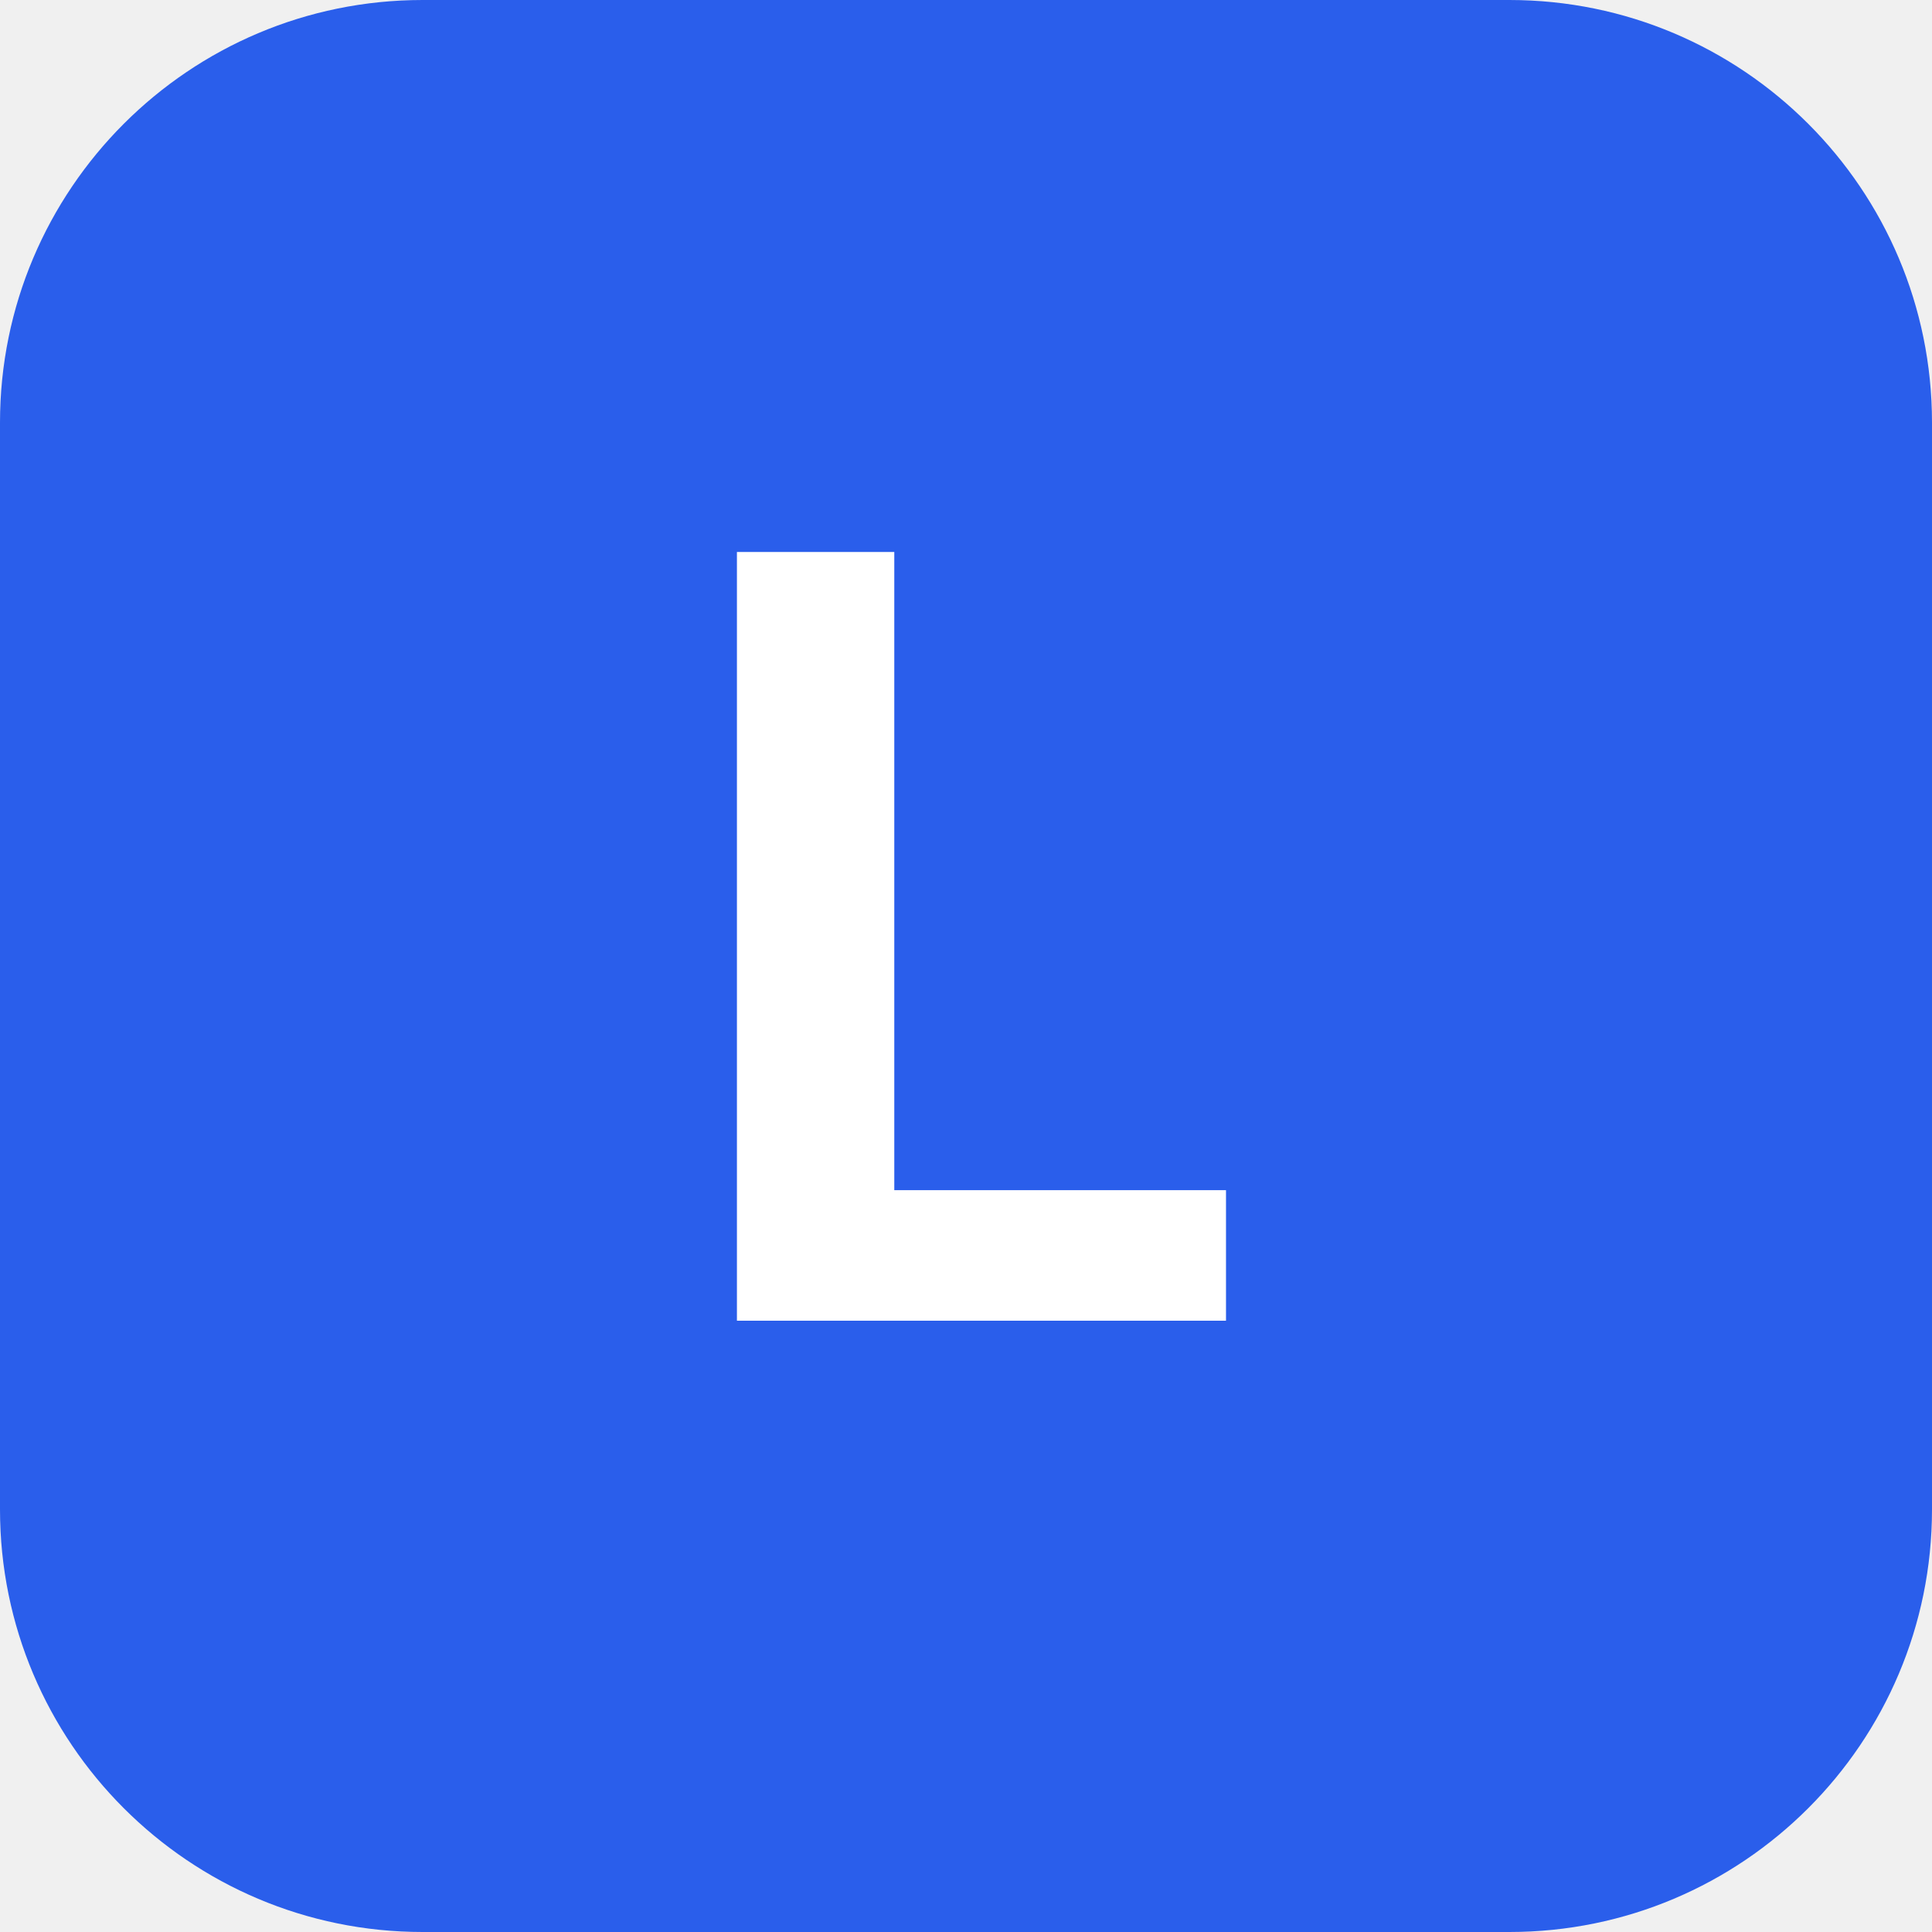
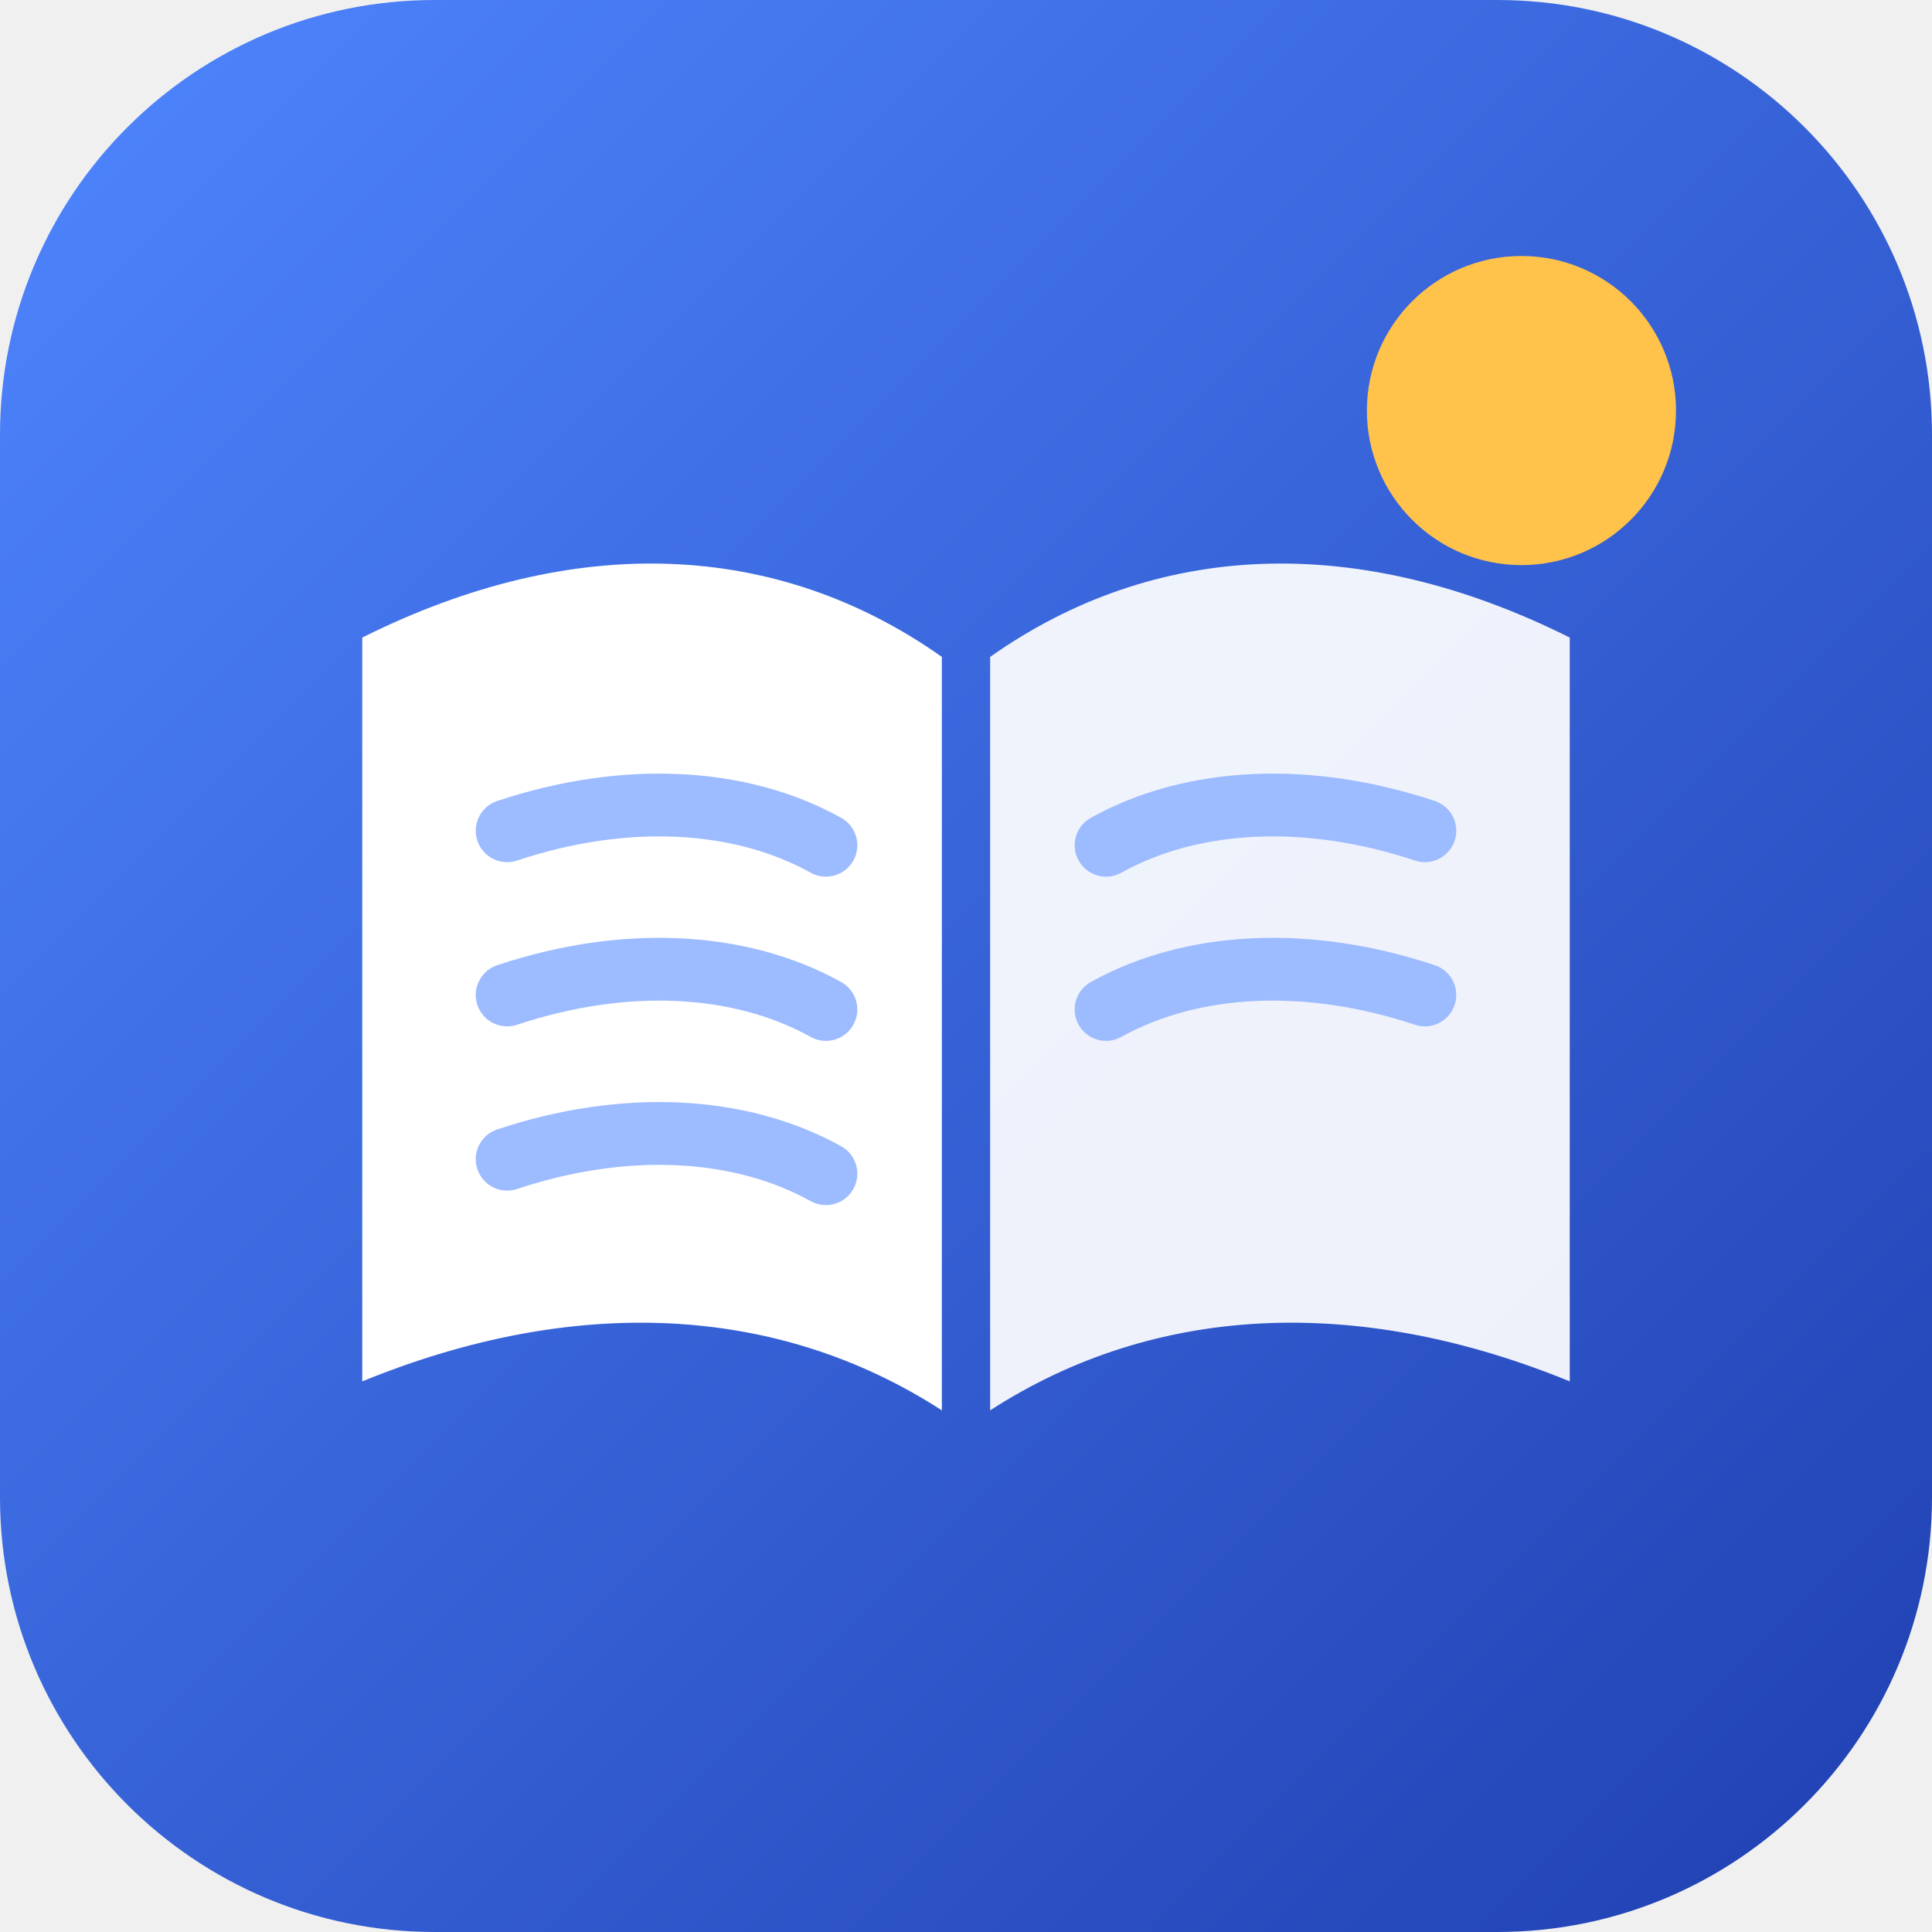
- <svg xmlns="http://www.w3.org/2000/svg" viewBox="0 0 512 512">
-   <rect width="512" height="512" rx="112" fill="#2A5EEB" />
-   <text x="256" y="350" font-size="280" text-anchor="middle" fill="#fff" font-family="Inter,Arial,sans-serif" font-weight="700">L</text>
+ <svg xmlns="http://www.w3.org/2000/svg" viewBox="0 0 40 40">
+   <defs>
+     <linearGradient id="g" x1="0" y1="0" x2="1" y2="1">
+       <stop offset="0" stop-color="#4F86FF" />
+       <stop offset="1" stop-color="#1F3FB0" />
+     </linearGradient>
+   </defs>
+   <rect width="40" height="40" rx="9" fill="url(#g)" />
+   <path d="M7.5 13.2c4.4-2.2 8.6-2 12 .4v15.6c-3.4-2.2-7.6-2.4-12-.6z" fill="#fff" />
+   <path d="M32.5 13.2c-4.4-2.2-8.6-2-12 .4v15.6c3.4-2.2 7.6-2.4 12-.6z" fill="#fff" opacity=".92" />
+   <path d="M10.5 17.2c2.4-.8 4.8-.7 6.6.3M10.5 20.6c2.4-.8 4.8-.7 6.6.3M10.5 24c2.4-.8 4.8-.7 6.6.3M22.9 17.5c1.8-1 4.2-1.1 6.6-.3M22.9 20.9c1.8-1 4.2-1.1 6.6-.3" stroke="#9DBBFF" stroke-width="1.3" stroke-linecap="round" fill="none" />
+   <circle cx="31.5" cy="8.5" r="3.2" fill="#FFC24B" />
</svg>
